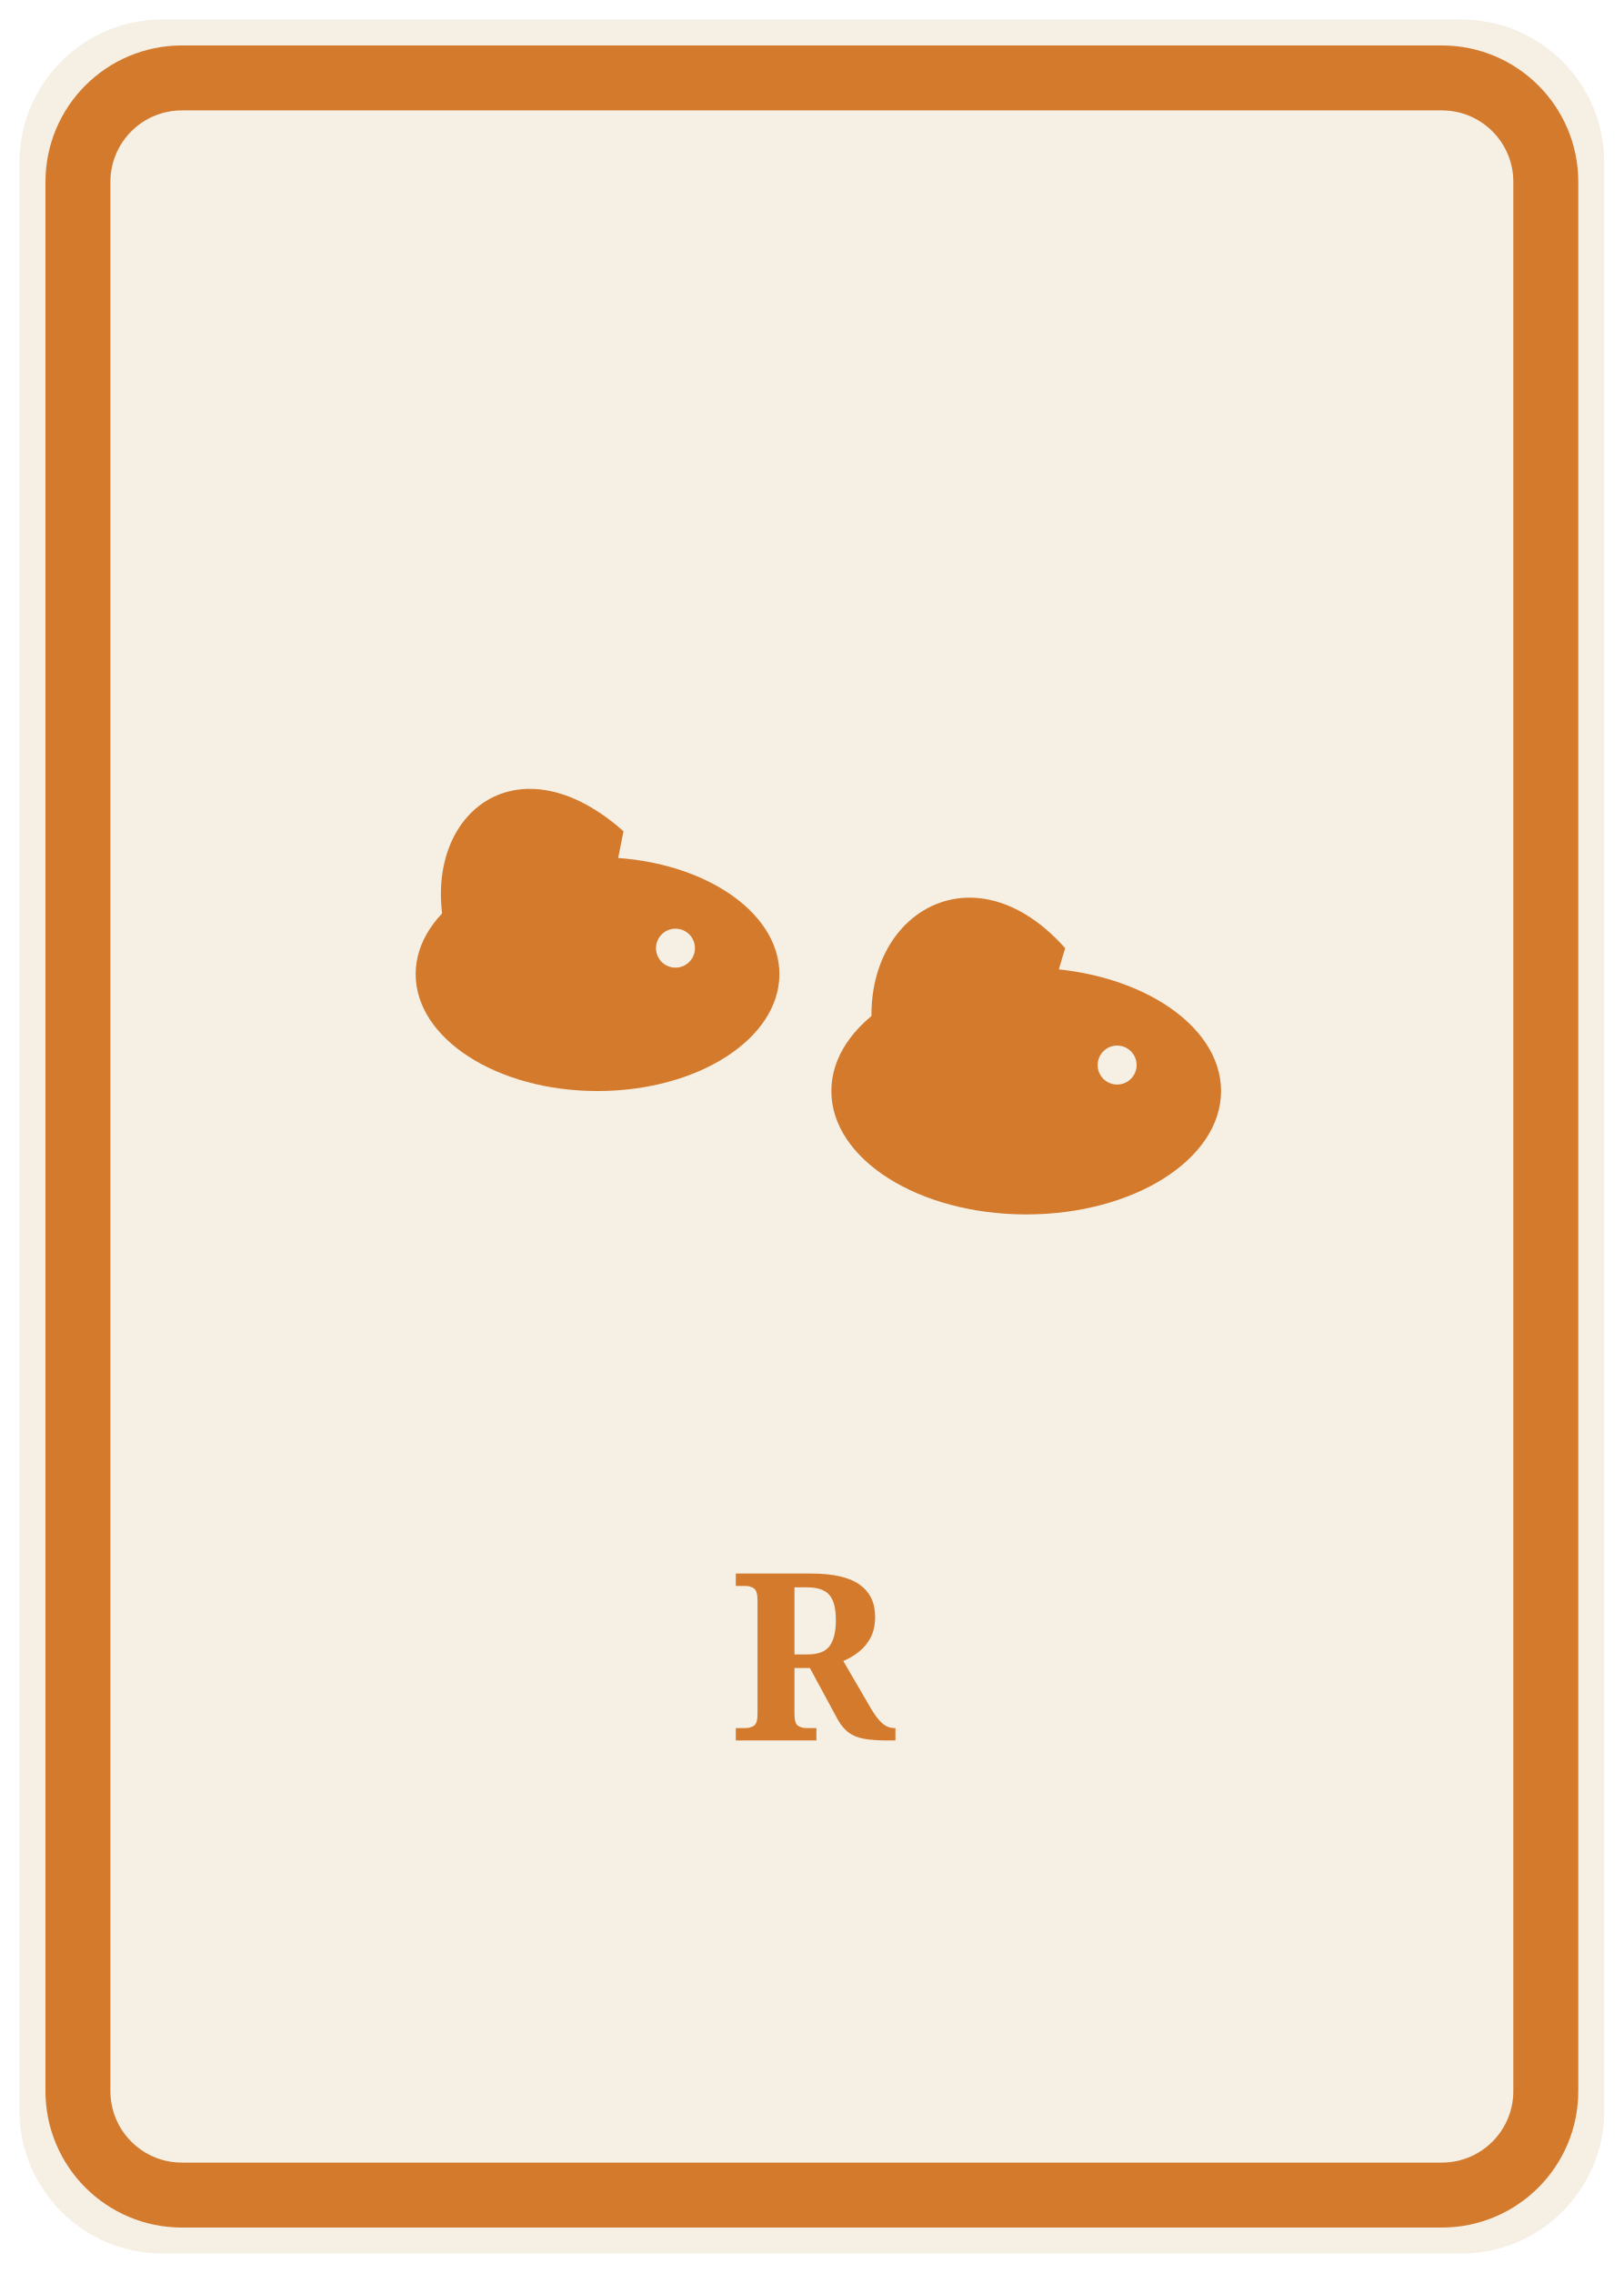
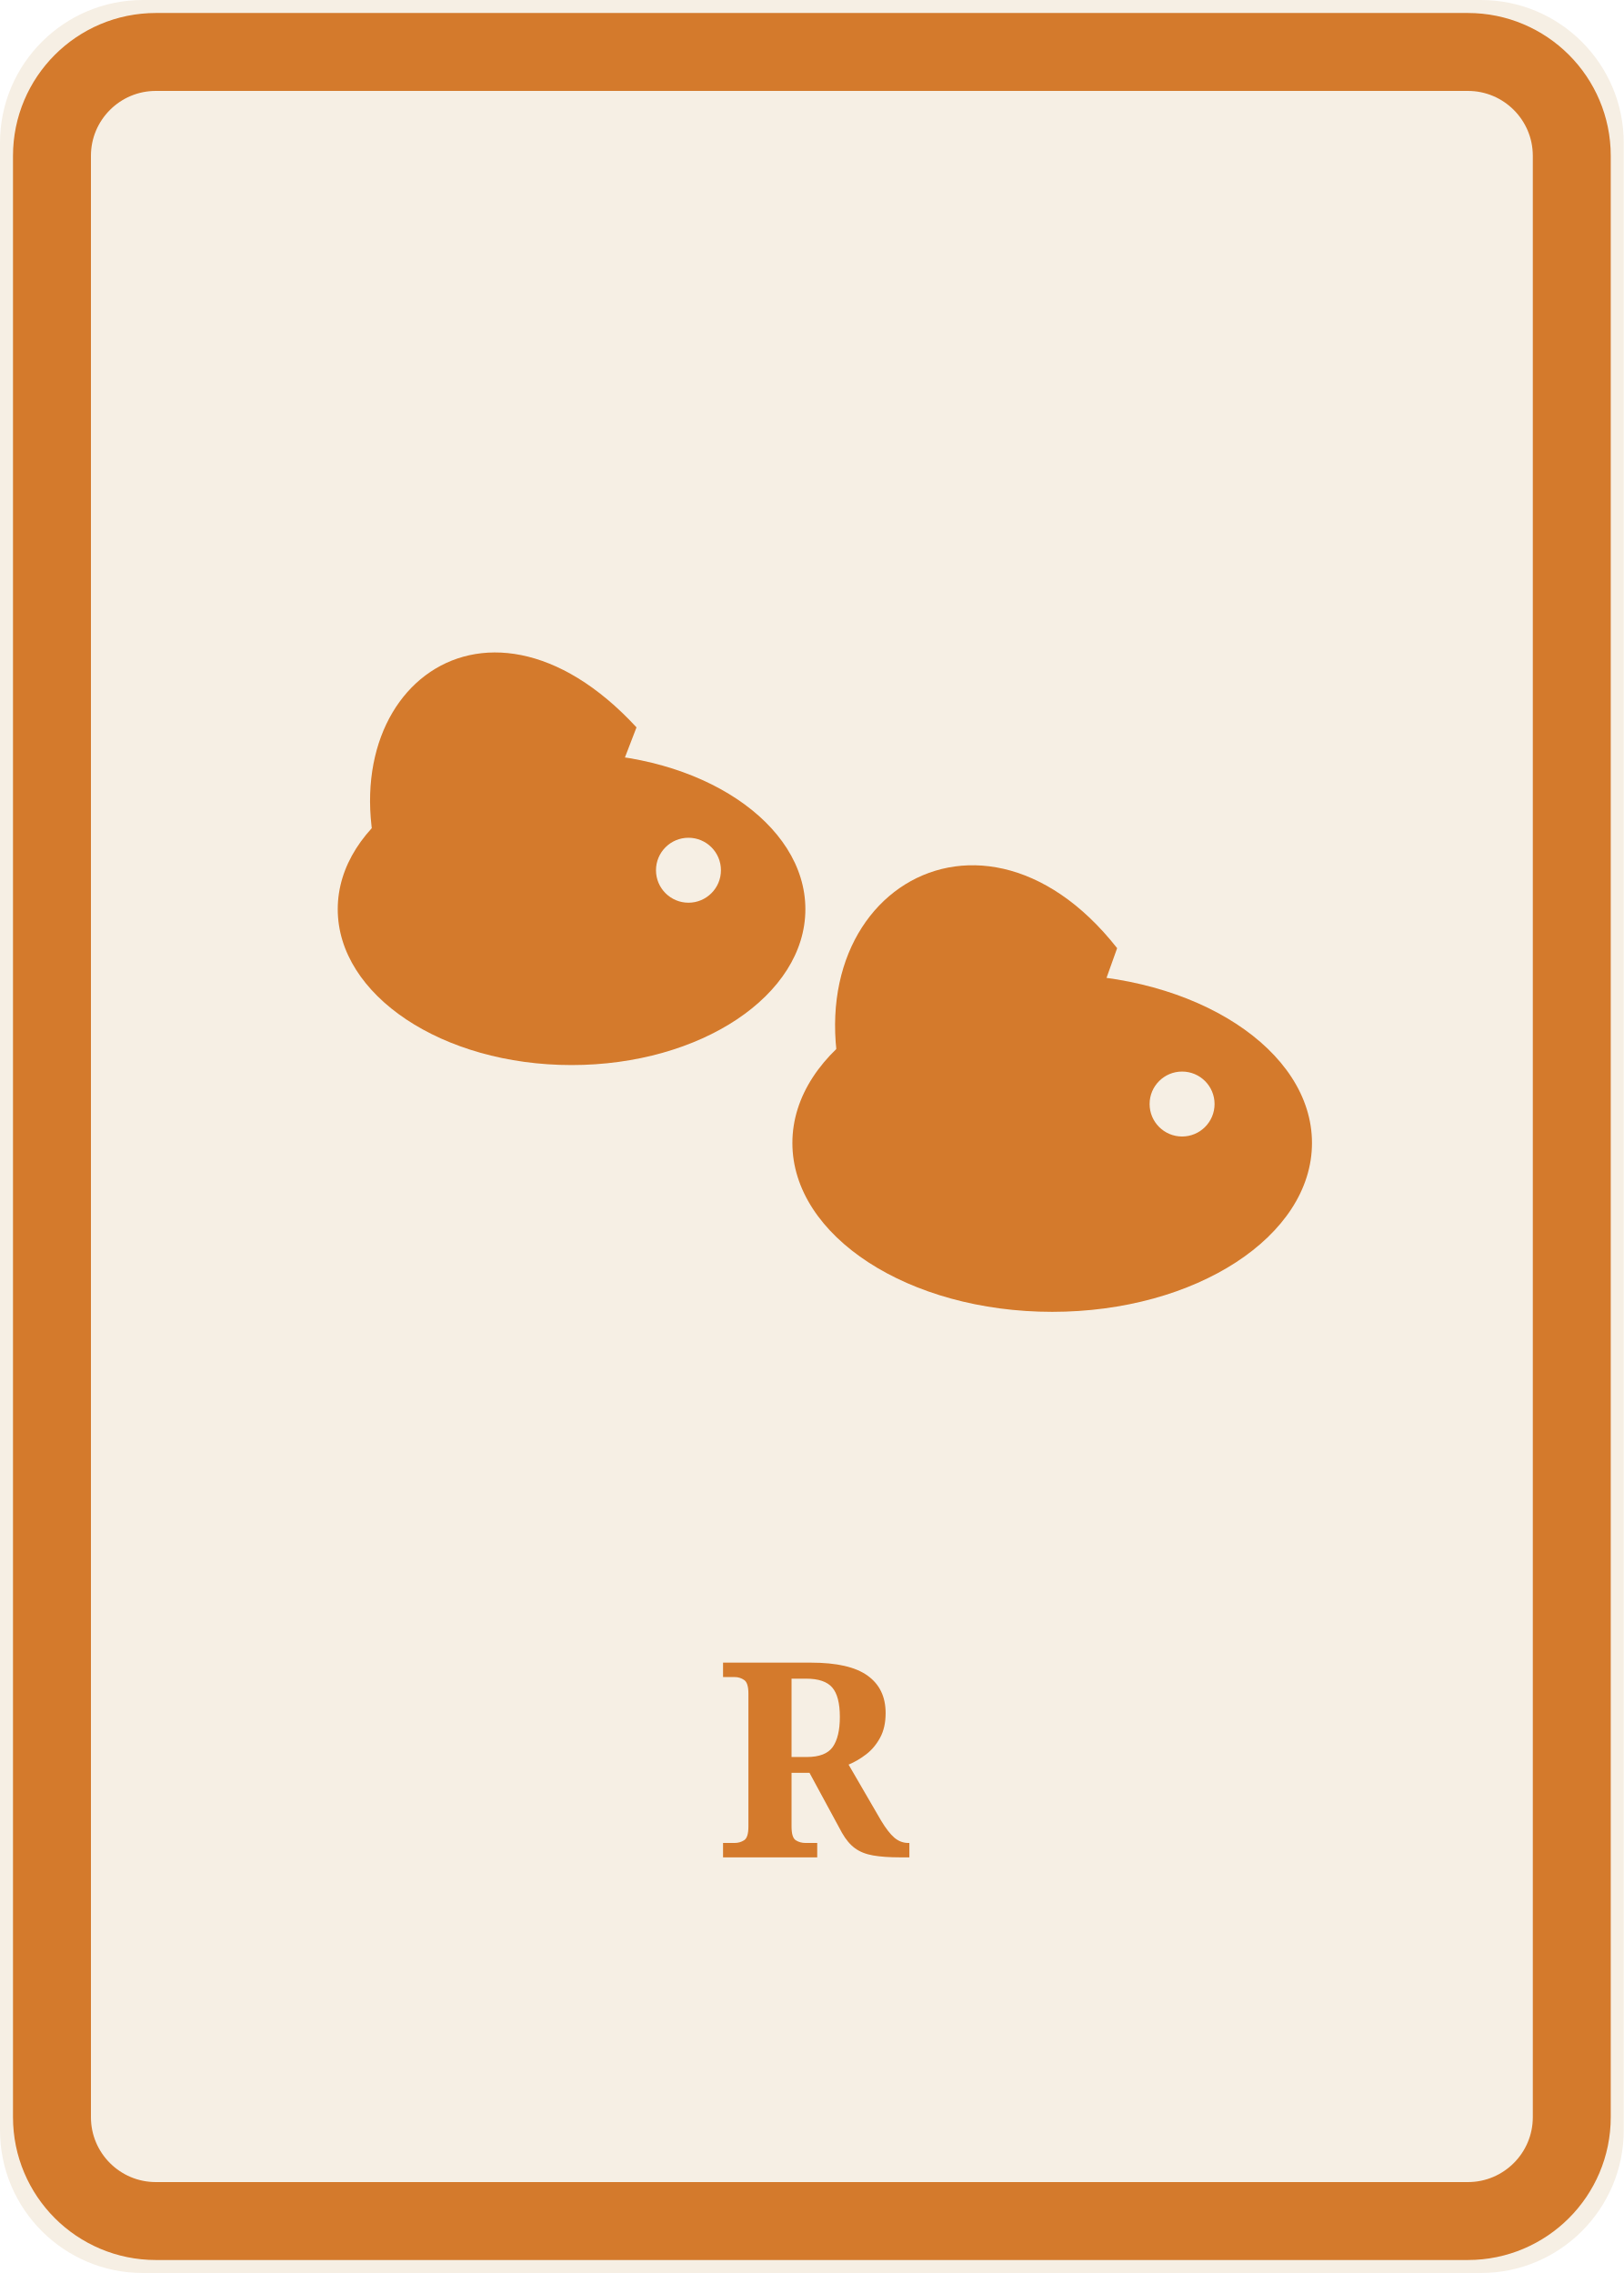
<svg xmlns="http://www.w3.org/2000/svg" viewBox="0 0 250 350" role="img" aria-label="Rook stand-in">
-   <rect x="3" y="3" width="244" height="344" rx="22" fill="#f6efe4" />
-   <rect x="12" y="12" width="226" height="326" rx="16" fill="none" stroke="#d47a2c" stroke-width="10" />
+   <rect width="250" height="350" rx="22" fill="#f6efe4" />
+   <rect x="8" y="8" width="234" height="334" rx="16" fill="none" stroke="#d47a2c" stroke-width="12" />
  <g fill="#d47a2c">
-     <ellipse cx="92" cy="150" rx="28" ry="18" />
-     <path d="M70 148 C62 128 78 112 96 128 L92 148" />
-     <circle cx="104" cy="146" r="3" fill="#f6efe4" />
-     <ellipse cx="158" cy="168" rx="30" ry="19" />
-     <path d="M136 166 C128 144 148 128 164 146 L158 166" />
-     <circle cx="172" cy="164" r="3" fill="#f6efe4" />
+     <ellipse cx="88" cy="140" rx="36" ry="24" />
+     <path d="M60 138 C48 108 74 86 98 112 L88 138" />
+     <circle cx="106" cy="134" r="5" fill="#f6efe4" />
+     <ellipse cx="162" cy="176" rx="40" ry="26" />
+     <path d="M132 174 C118 140 150 118 172 146 L162 174" />
+     <circle cx="182" cy="170" r="5" fill="#f6efe4" />
  </g>
-   <text x="125" y="268" text-anchor="middle" font-family="Georgia, serif" font-size="36" font-weight="700" fill="#d47a2c">R</text>
+   <text x="125" y="286" text-anchor="middle" font-family="Georgia, serif" font-size="42" font-weight="700" fill="#d47a2c">R</text>
</svg>
